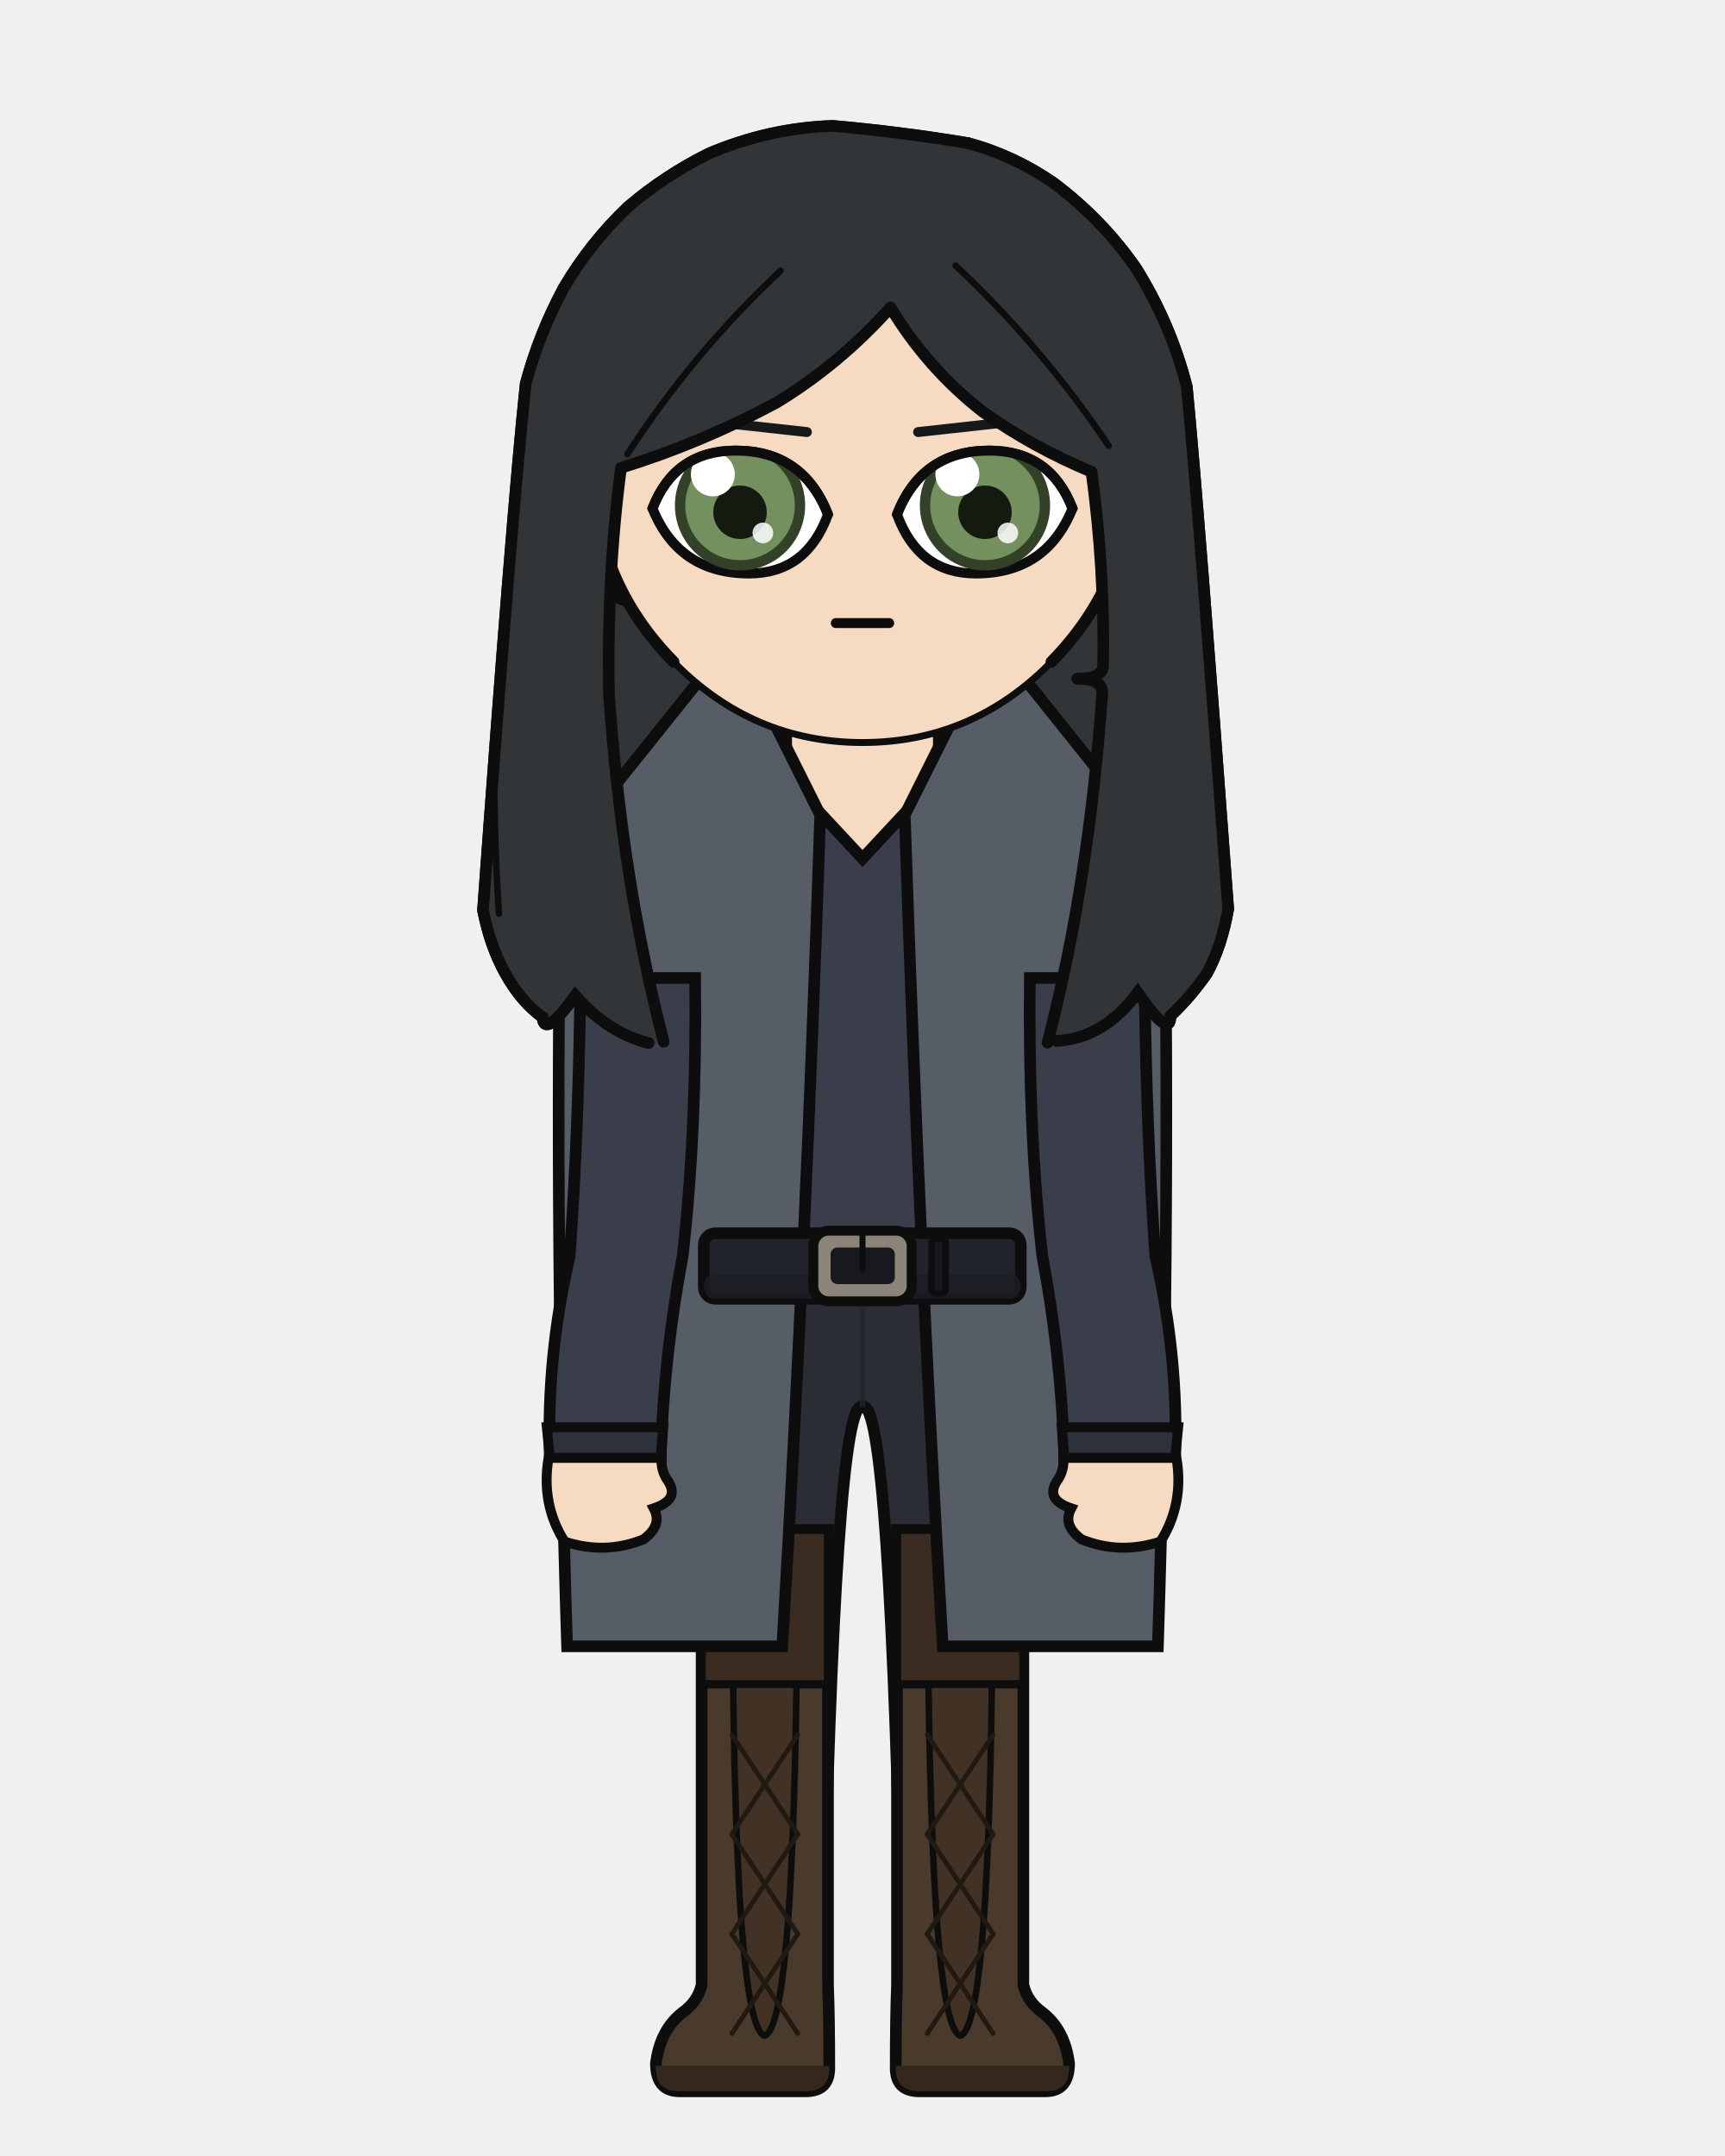
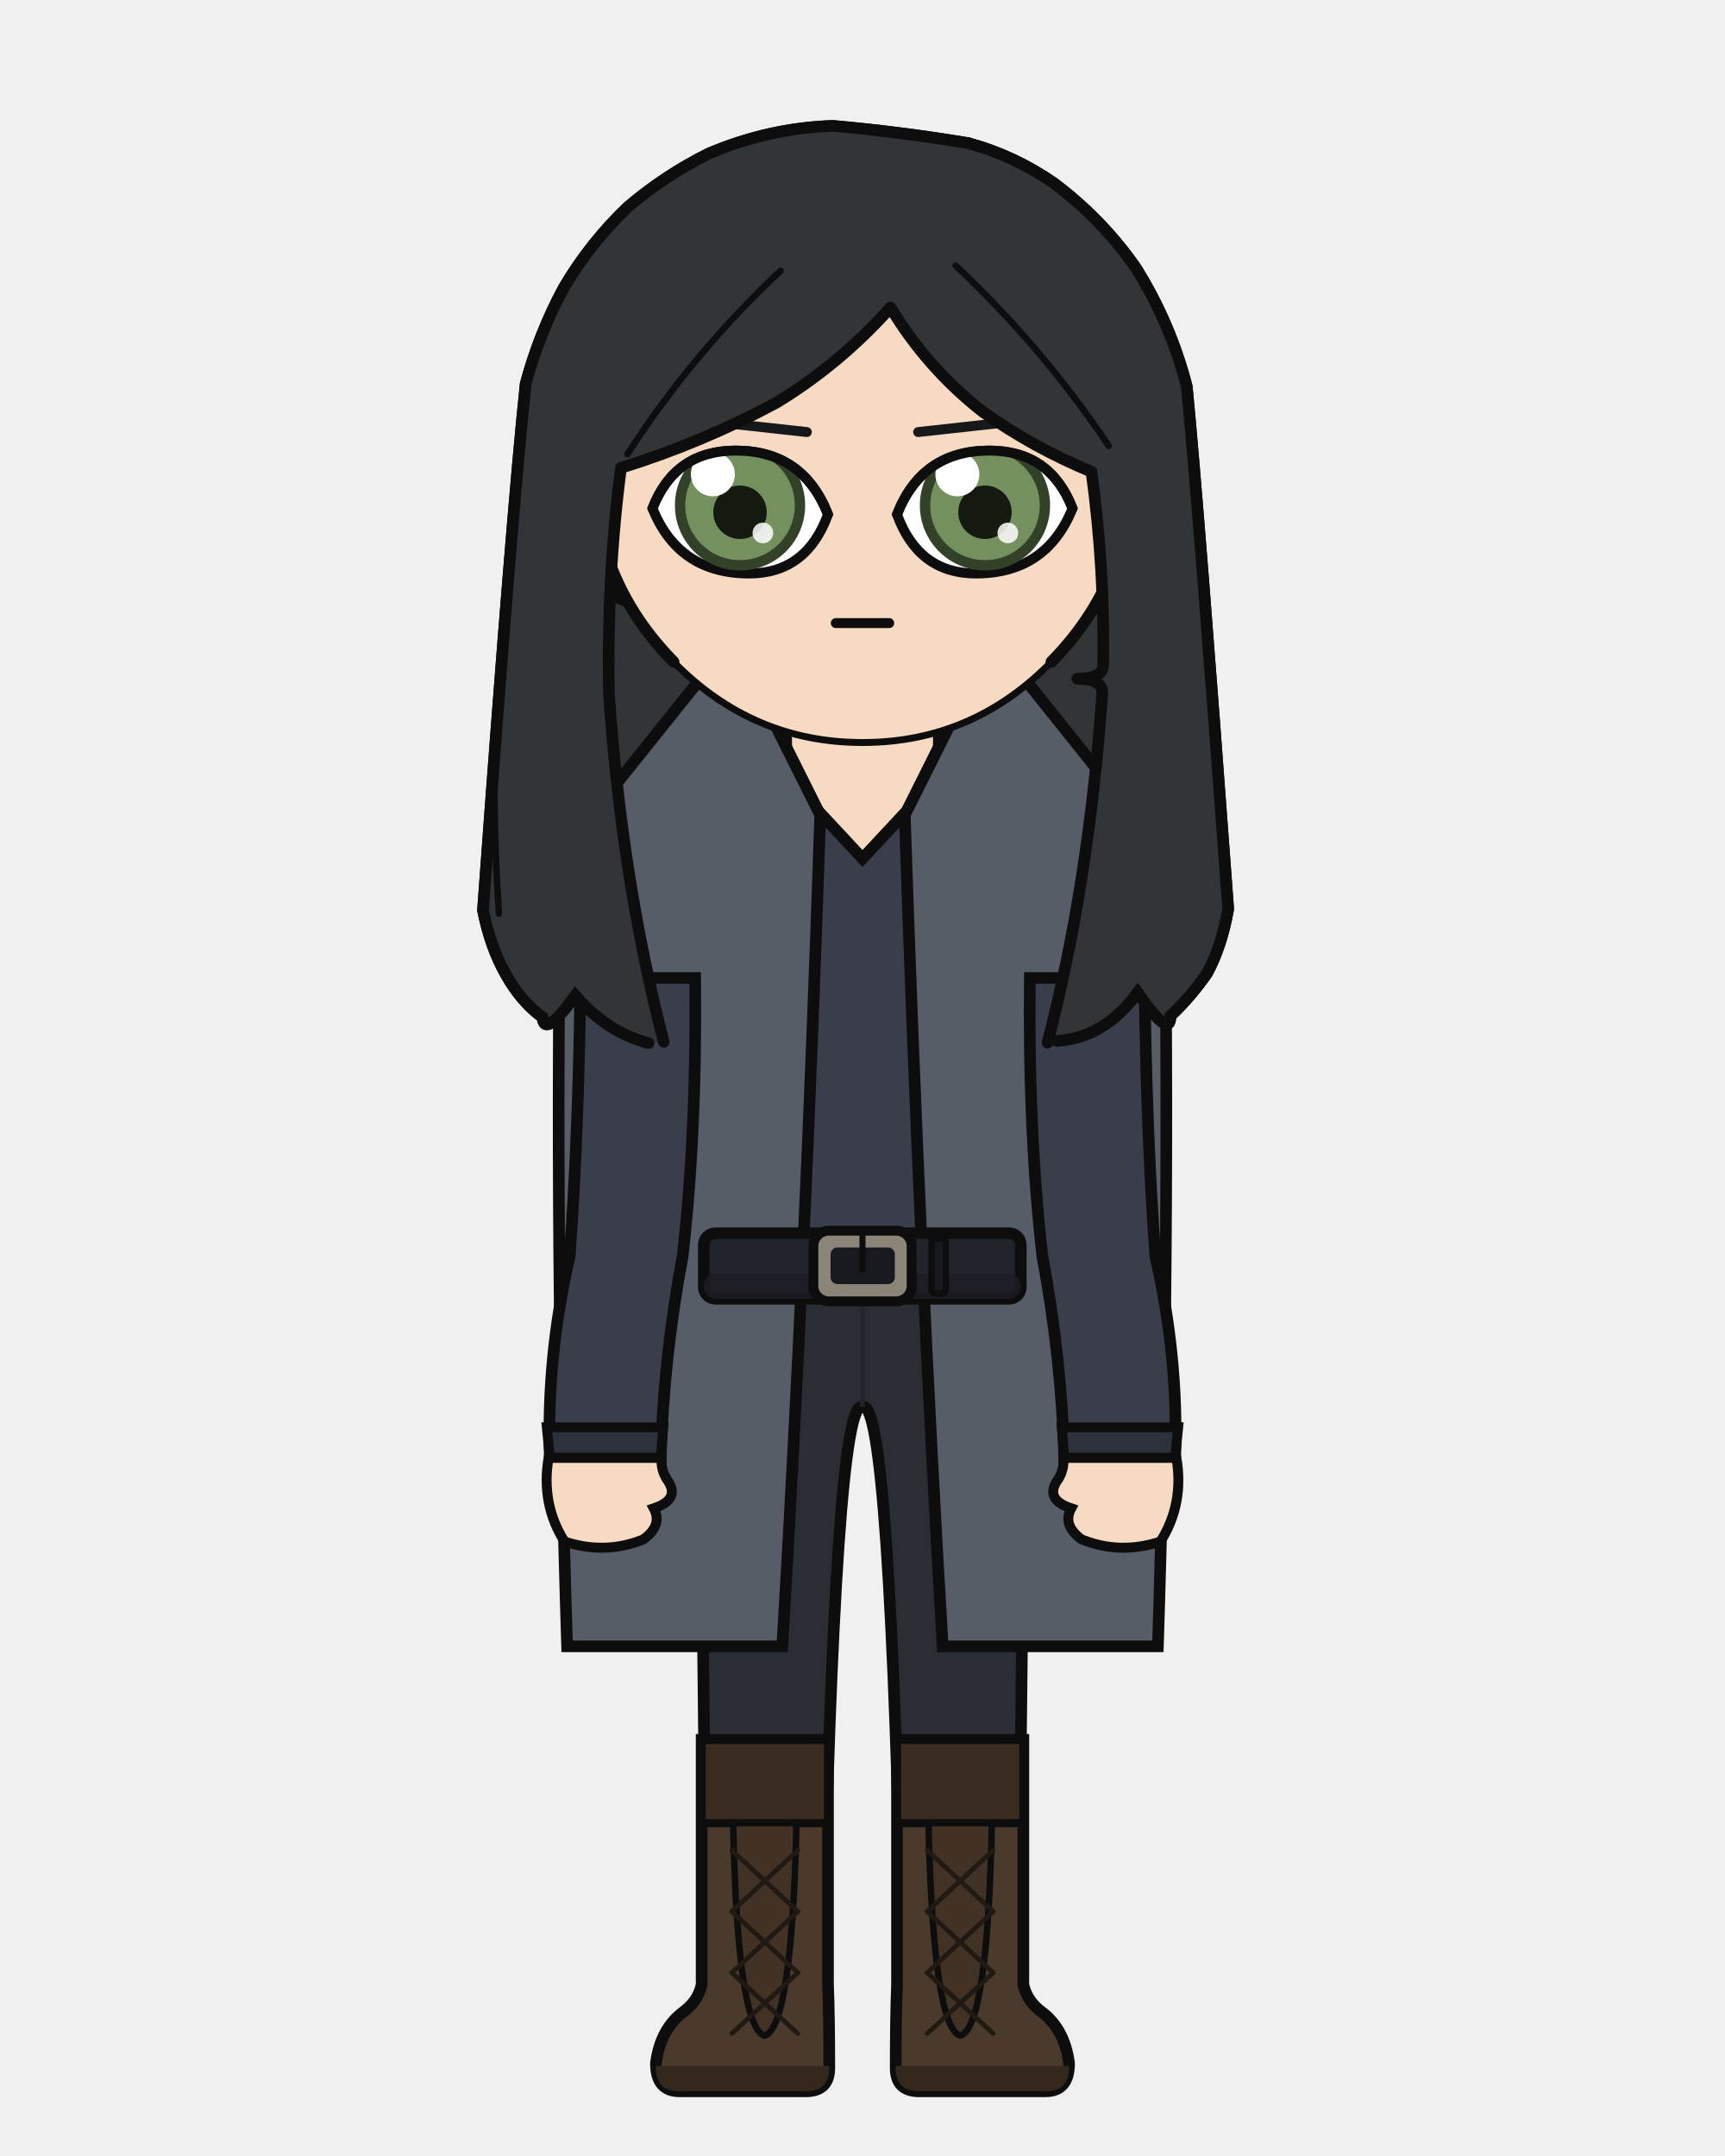
<svg xmlns="http://www.w3.org/2000/svg" width="400" height="500" viewBox="0 0 400 500">
  <defs>
    <clipPath id="hair-front">
      <path d="M 153.9 241.6 Q 144.2 204.1 141.2 160.9 Q 140.7 133.6 144.0 108.5 Q 162.7 102.7 180.0 93.4 Q 194.7 84.5 206.5 71.3 Q 215.0 85.4 227.9 95.5 Q 239.6 103.8 253.1 109.4 Q 256.2 132.0 255.8 154.5 Q 255.5 157.4 249.8 157.4 Q 255.6 157.4 255.6 160.7 Q 252.5 205.0 242.9 241.8 Q 243.9 241.6 245.0 241.4 Q 256.0 240.8 263.8 230.2 Q 271.4 241.2 271.4 235.6 Q 276.0 231.3 279.9 225.7 Q 283.3 219.4 284.8 210.8 Q 278.0 118.6 275.2 89.7 Q 271.5 75.2 263.5 62.3 Q 255.7 51.0 244.4 42.5 Q 235.2 36.1 224.5 33.2 Q 208.9 30.6 193.1 29.2 Q 178.3 29.7 164.4 35.6 Q 154.3 40.6 145.6 48.0 Q 136.8 56.4 130.7 66.8 Q 125.0 77.4 121.9 89.0 Q 118.7 119.2 112.0 211.1 Q 113.7 219.6 117.2 225.8 Q 120.8 232.3 125.8 235.9 Q 126.2 240.9 133.4 230.9 Q 140.9 239.5 150.4 241.9 Q 152.2 241.7 153.9 241.6 Z" />
    </clipPath>
  </defs>
  <path d="M 150.4 241.9 Q 140.9 239.5 133.4 230.9 Q 126.2 240.9 125.8 235.9 Q 120.8 232.3 117.2 225.8 Q 113.7 219.6 112.0 211.1 Q 118.7 119.2 121.9 89.0 Q 125.0 77.4 130.7 66.8 Q 136.8 56.4 145.6 48.0 Q 154.3 40.6 164.4 35.6 Q 178.3 29.7 193.1 29.2 Q 208.9 30.6 224.5 33.2 Q 235.2 36.1 244.4 42.5 Q 255.7 51.0 263.5 62.3 Q 271.5 75.2 275.2 89.7 Q 278.0 118.6 284.8 210.8 Q 283.3 219.4 279.9 225.7 Q 276.0 231.3 271.4 235.6 Q 271.4 241.2 263.8 230.2 Q 256.0 240.8 245.0 241.4 Q 197.7 252.0 150.4 241.9 Z" fill="#313538" />
  <path d="M 150.4 241.9 Q 140.9 239.5 133.4 230.9 Q 126.2 240.9 125.8 235.9 Q 120.8 232.3 117.2 225.8 Q 113.7 219.6 112.0 211.1 Q 118.7 119.2 121.9 89.0 Q 125.0 77.4 130.7 66.8 Q 136.8 56.4 145.6 48.0 Q 154.3 40.6 164.4 35.6 Q 178.3 29.7 193.1 29.2 Q 208.9 30.6 224.5 33.2 Q 235.2 36.1 244.4 42.5 Q 255.7 51.0 263.5 62.3 Q 271.5 75.2 275.2 89.7 Q 278.0 118.6 284.8 210.8 Q 283.3 219.4 279.9 225.7 Q 276.0 231.3 271.4 235.6 Q 271.4 241.2 263.8 230.2 Q 256.0 240.8 245.0 241.4 Q 197.7 252.0 150.4 241.9 Z" fill="none" stroke="#0d0d0d" stroke-width="2.7" stroke-linecap="round" stroke-linejoin="round" />
  <rect x="182.3" y="162.3" width="35.5" height="37.3" rx="12.4" fill="#f6dbc2" />
  <line x1="182.3" y1="162.3" x2="182.3" y2="199.6" stroke="#0d0d0d" stroke-width="2.7" />
  <line x1="217.7" y1="162.3" x2="217.7" y2="199.6" stroke="#0d0d0d" stroke-width="2.7" />
  <path d="M 161.1 293.6 L 238.9 293.6 Q 238.9 314.4 237.3 323.4 Q 237.3 371.3 236.0 460.3 L 209.3 460.3 Q 206.4 323.4 200.0 326.3 Q 193.6 323.4 190.7 460.3 L 164.0 460.3 Q 162.7 371.3 162.7 323.4 Q 161.1 314.4 161.1 293.6 Z" fill="#2b2d34" stroke="#0d0d0d" stroke-width="2.7" stroke-linejoin="round" />
  <line x1="200.0" y1="297.5" x2="200.0" y2="326.3" stroke="#22242a" stroke-width="1.2" opacity="0.8" />
  <path d="M 162.7 298.8 Q 170.8 308.6 179.0 321.7" fill="none" stroke="#22242a" stroke-width="1.2" opacity="0.8" />
  <path d="M 237.3 298.8 Q 229.2 308.6 221.0 321.7" fill="none" stroke="#22242a" stroke-width="1.2" opacity="0.8" />
-   <path d="M 192.0 354.8 L 192.0 460.3 Q 192.3 467.7 192.3 479.6 Q 192.3 485.0 186.8 485.0 L 157.6 485.0 Q 152.1 485.0 152.1 478.5 Q 153.1 470.7 158.3 466.7 Q 161.8 464.2 162.7 460.3 L 162.7 354.8 Z" fill="#4a3a2c" stroke="#0d0d0d" stroke-width="2.7" />
+   <path d="M 192.0 403.5 L 192.0 460.3 Q 192.3 467.7 192.3 479.6 Q 192.3 485.0 186.8 485.0 L 157.6 485.0 Q 152.1 485.0 152.1 478.5 Q 153.1 470.7 158.3 466.7 Q 161.8 464.2 162.7 460.3 L 162.7 403.5 Z" fill="#4a3a2c" stroke="#0d0d0d" stroke-width="2.7" />
  <path d="M 192.3 479.1 L 152.1 479.1 L 152.1 479.6 Q 152.1 485.0 157.6 485.0 L 186.8 485.0 Q 192.3 485.0 192.3 479.6 Z" fill="#34281d" />
-   <rect x="162.7" y="354.8" width="29.3" height="35.8" fill="#3a2c20" stroke="#0d0d0d" stroke-width="1.9" />
-   <path d="M 170.0 390.7 L 184.7 390.7 Q 183.6 470.2 177.3 472.1 Q 171.0 470.2 170.0 390.7 Z" fill="#413225" stroke="#0d0d0d" stroke-width="1.5" />
-   <line x1="185.0" y1="402.3" x2="169.7" y2="425.4" stroke="#211a13" stroke-width="1.1" stroke-linecap="round" />
-   <line x1="169.7" y1="402.3" x2="185.0" y2="425.4" stroke="#211a13" stroke-width="1.1" stroke-linecap="round" />
-   <line x1="185.0" y1="425.4" x2="169.7" y2="448.5" stroke="#211a13" stroke-width="1.1" stroke-linecap="round" />
-   <line x1="169.7" y1="425.4" x2="185.0" y2="448.5" stroke="#211a13" stroke-width="1.1" stroke-linecap="round" />
-   <line x1="185.0" y1="448.5" x2="169.7" y2="471.6" stroke="#211a13" stroke-width="1.1" stroke-linecap="round" />
-   <line x1="169.7" y1="448.5" x2="185.0" y2="471.6" stroke="#211a13" stroke-width="1.1" stroke-linecap="round" />
-   <path d="M 208.0 354.8 L 208.0 460.3 Q 207.7 467.7 207.7 479.6 Q 207.7 485.0 213.2 485.0 L 242.4 485.0 Q 247.9 485.0 247.9 478.5 Q 246.9 470.7 241.7 466.7 Q 238.2 464.2 237.3 460.3 L 237.3 354.8 Z" fill="#4a3a2c" stroke="#0d0d0d" stroke-width="2.7" />
+   <rect x="162.7" y="403.5" width="29.3" height="19.3" fill="#3a2c20" stroke="#0d0d0d" stroke-width="1.9" />
+   <path d="M 170.0 422.8 L 184.7 422.8 Q 183.6 470.2 177.3 472.1 Q 171.0 470.2 170.0 422.8 Z" fill="#413225" stroke="#0d0d0d" stroke-width="1.5" />
+   <line x1="185.0" y1="429.1" x2="169.7" y2="443.3" stroke="#211a13" stroke-width="1.1" stroke-linecap="round" />
+   <line x1="169.7" y1="429.1" x2="185.0" y2="443.3" stroke="#211a13" stroke-width="1.1" stroke-linecap="round" />
+   <line x1="185.0" y1="443.3" x2="169.7" y2="457.5" stroke="#211a13" stroke-width="1.1" stroke-linecap="round" />
+   <line x1="169.7" y1="443.3" x2="185.0" y2="457.5" stroke="#211a13" stroke-width="1.1" stroke-linecap="round" />
+   <line x1="185.0" y1="457.5" x2="169.7" y2="471.6" stroke="#211a13" stroke-width="1.1" stroke-linecap="round" />
+   <line x1="169.7" y1="457.5" x2="185.0" y2="471.6" stroke="#211a13" stroke-width="1.1" stroke-linecap="round" />
+   <path d="M 208.0 403.5 L 208.0 460.3 Q 207.7 467.7 207.7 479.6 Q 207.7 485.0 213.2 485.0 L 242.4 485.0 Q 247.9 485.0 247.9 478.5 Q 246.9 470.7 241.7 466.7 Q 238.2 464.2 237.3 460.3 L 237.3 403.5 Z" fill="#4a3a2c" stroke="#0d0d0d" stroke-width="2.7" />
  <path d="M 207.7 479.1 L 247.9 479.1 L 247.9 479.6 Q 247.9 485.0 242.4 485.0 L 213.2 485.0 Q 207.7 485.0 207.7 479.6 Z" fill="#34281d" />
-   <rect x="208.0" y="354.8" width="29.3" height="35.8" fill="#3a2c20" stroke="#0d0d0d" stroke-width="1.9" />
-   <path d="M 215.3 390.7 L 230.0 390.7 Q 229.0 470.2 222.7 472.1 Q 216.4 470.2 215.3 390.7 Z" fill="#413225" stroke="#0d0d0d" stroke-width="1.5" />
-   <line x1="230.3" y1="402.3" x2="215.0" y2="425.4" stroke="#211a13" stroke-width="1.1" stroke-linecap="round" />
-   <line x1="215.0" y1="402.3" x2="230.3" y2="425.4" stroke="#211a13" stroke-width="1.1" stroke-linecap="round" />
-   <line x1="230.3" y1="425.4" x2="215.0" y2="448.5" stroke="#211a13" stroke-width="1.1" stroke-linecap="round" />
-   <line x1="215.0" y1="425.4" x2="230.3" y2="448.5" stroke="#211a13" stroke-width="1.1" stroke-linecap="round" />
-   <line x1="230.3" y1="448.5" x2="215.0" y2="471.6" stroke="#211a13" stroke-width="1.1" stroke-linecap="round" />
-   <line x1="215.0" y1="448.5" x2="230.3" y2="471.6" stroke="#211a13" stroke-width="1.1" stroke-linecap="round" />
+   <rect x="208.0" y="403.5" width="29.3" height="19.3" fill="#3a2c20" stroke="#0d0d0d" stroke-width="1.9" />
+   <path d="M 215.3 422.8 L 230.0 422.8 Q 229.0 470.2 222.7 472.1 Q 216.4 470.2 215.3 422.8 Z" fill="#413225" stroke="#0d0d0d" stroke-width="1.5" />
+   <line x1="230.3" y1="429.1" x2="215.0" y2="443.3" stroke="#211a13" stroke-width="1.1" stroke-linecap="round" />
+   <line x1="215.0" y1="429.1" x2="230.3" y2="443.3" stroke="#211a13" stroke-width="1.1" stroke-linecap="round" />
+   <line x1="230.3" y1="443.3" x2="215.0" y2="457.5" stroke="#211a13" stroke-width="1.1" stroke-linecap="round" />
+   <line x1="215.0" y1="443.3" x2="230.3" y2="457.5" stroke="#211a13" stroke-width="1.1" stroke-linecap="round" />
+   <line x1="230.3" y1="457.5" x2="215.0" y2="471.6" stroke="#211a13" stroke-width="1.1" stroke-linecap="round" />
+   <line x1="215.0" y1="457.5" x2="230.3" y2="471.6" stroke="#211a13" stroke-width="1.1" stroke-linecap="round" />
  <path d="M 176.6 176.3 Q 165.8 196.6 131.6 206.8 Q 131.6 226.8 161.1 226.8 Q 161.1 262.3 164.3 291.3 Q 164.0 292.5 164.0 293.6 L 236.0 293.6 Q 236.0 292.5 235.7 291.3 Q 238.9 262.3 238.9 226.8 Q 268.4 226.8 268.4 206.8 Q 242.4 188.1 223.4 176.3 L 217.7 176.3 L 217.7 180.1 L 200.0 199.1 L 182.3 180.1 L 182.3 176.3 Z" fill="#3a3e4a" stroke="#0d0d0d" stroke-width="2.7" />
  <path d="M 190.2 189.0 L 169.8 148.2 L 130.0 197.9 Q 128.6 291.3 131.5 381.8 L 181.4 381.8 Q 186.8 291.3 190.2 189.0 Z" fill="#575d67" stroke="#0d0d0d" stroke-width="2.7" />
  <path d="M 209.8 189.0 L 230.2 148.2 L 270.0 197.9 Q 271.4 291.3 268.5 381.8 L 218.6 381.8 Q 213.2 291.3 209.8 189.0 Z" fill="#575d67" stroke="#0d0d0d" stroke-width="2.7" />
  <rect x="163.2" y="286.0" width="73.5" height="15.2" rx="2.7" fill="#22242c" stroke="#0d0d0d" stroke-width="2.7" />
  <rect x="163.2" y="295.4" width="73.5" height="5.8" rx="2.7" fill="#1b1c23" opacity="0.8" />
  <rect x="188.6" y="285.4" width="22.8" height="16.4" rx="3.6" fill="#8a8578" stroke="#0d0d0d" stroke-width="2.3" />
  <rect x="192.6" y="289.3" width="14.9" height="8.5" rx="1.6" fill="#17191f" />
  <line x1="200.0" y1="285.4" x2="200.0" y2="294.4" stroke="#0d0d0d" stroke-width="1.4" stroke-linecap="round" />
  <rect x="216.0" y="287.2" width="3.3" height="12.8" rx="1.0" fill="#17191f" stroke="#0d0d0d" stroke-width="1.5" />
  <path d="M 161.2 226.8 L 134.6 226.8 Q 134.2 262.3 132.1 291.3 Q 126.7 314.7 127.5 338.1 L 153.2 338.1 Q 153.9 314.7 158.3 291.3 Q 161.6 262.3 161.2 226.8 Z" fill="#3a3e4a" stroke="#0d0d0d" stroke-width="2.7" />
  <path d="M 126.8 331.0 L 153.8 331.0 L 153.2 338.1 L 127.5 338.1 Z" fill="#2d313b" stroke="#0d0d0d" stroke-width="2.3" />
  <path d="M 127.2 338.1 Q 125.4 348.8 130.9 357.5 Q 140.3 360.6 149.2 357.0 Q 153.7 353.7 151.6 349.8 Q 157.6 347.8 155.0 343.6 Q 153.2 341.2 153.4 338.1 Z" fill="#f6dbc2" stroke="#0d0d0d" stroke-width="2.3" />
  <path d="M 238.8 226.8 L 265.4 226.8 Q 265.8 262.3 267.9 291.3 Q 273.3 314.7 272.5 338.1 L 246.8 338.1 Q 246.1 314.7 241.7 291.3 Q 238.4 262.3 238.8 226.8 Z" fill="#3a3e4a" stroke="#0d0d0d" stroke-width="2.7" />
  <path d="M 246.2 331.0 L 273.2 331.0 L 272.5 338.1 L 246.8 338.1 Z" fill="#2d313b" stroke="#0d0d0d" stroke-width="2.3" />
  <path d="M 272.8 338.1 Q 274.6 348.8 269.1 357.5 Q 259.7 360.6 250.8 357.0 Q 246.3 353.7 248.4 349.8 Q 242.4 347.8 245.0 343.6 Q 246.8 341.2 246.6 338.1 Z" fill="#f6dbc2" stroke="#0d0d0d" stroke-width="2.3" />
  <path d="M 137.4 110.4 Q 133.8 110.6 131.5 114.3 Q 129.5 118.3 130.8 124.9 Q 132.8 129.6 135.6 133.1 Q 141.1 138.4 145.8 139.5 Z" fill="#f6dbc2" />
  <path d="M 137.4 110.4 Q 133.8 110.6 131.5 114.3 Q 129.5 118.3 130.8 124.9 Q 132.8 129.6 135.6 133.1 Q 141.1 138.4 145.8 139.5" fill="none" stroke="#0d0d0d" stroke-width="2.7" stroke-linecap="round" />
  <path d="M 132.7 122.1 Q 132.0 118.9 132.5 117.8 Q 133.2 117.0 134.4 117.9 Q 135.8 120.2 137.3 122.8 Q 135.8 122.9 137.1 128.3 Q 139.0 131.7 140.3 131.7" fill="none" stroke="#0d0d0d" stroke-width="1.5" stroke-linecap="round" />
  <path d="M 262.6 110.4 Q 266.2 110.6 268.5 114.3 Q 270.5 118.3 269.2 124.9 Q 267.2 129.6 264.4 133.1 Q 258.9 138.4 254.2 139.5 Z" fill="#f6dbc2" />
  <path d="M 262.6 110.4 Q 266.2 110.6 268.5 114.3 Q 270.5 118.3 269.2 124.9 Q 267.2 129.6 264.4 133.1 Q 258.9 138.4 254.2 139.5" fill="none" stroke="#0d0d0d" stroke-width="2.7" stroke-linecap="round" />
  <path d="M 267.3 122.1 Q 268.0 118.9 267.5 117.8 Q 266.8 117.0 265.6 117.9 Q 264.2 120.2 262.7 122.8 Q 264.2 122.9 262.9 128.3 Q 261.0 131.7 259.7 131.7" fill="none" stroke="#0d0d0d" stroke-width="1.5" stroke-linecap="round" />
  <path d="M 200.0 45.1 Q 226.0 45.1 244.4 63.6 Q 262.8 82.2 262.6 108.5 Q 262.2 134.8 243.8 153.5 Q 225.5 172.2 200.0 172.2 Q 174.5 172.2 156.2 153.5 Q 137.8 134.8 137.4 108.5 Q 137.2 82.2 155.6 63.6 Q 174.0 45.1 200.0 45.1 Z" fill="#f6dbc2" />
  <path d="M 156.2 153.5 Q 137.8 134.8 137.4 108.5 Q 137.2 82.2 155.6 63.6 Q 174.0 45.1 200.0 45.1 Q 226.0 45.1 244.4 63.6 Q 262.8 82.2 262.6 108.5 Q 262.2 134.8 243.8 153.5" fill="none" stroke="#0d0d0d" stroke-width="2.7" stroke-linecap="round" />
  <path d="M 243.8 153.5 Q 225.5 172.2 200.0 172.2 Q 174.5 172.2 156.2 153.5" fill="none" stroke="#0d0d0d" stroke-width="1.6" stroke-linecap="round" />
  <line x1="187.1" y1="100.2" x2="156.2" y2="96.8" stroke="#161819" stroke-width="2.3" stroke-linecap="round" />
  <defs>
    <clipPath id="eye-l">
      <path d="M 192.0 119.3 Q 186.2 104.5 170.6 104.5 Q 156.5 104.5 151.3 117.9 Q 157.4 133.0 173.7 133.0 Q 187.0 133.0 192.0 119.3 Z" />
    </clipPath>
  </defs>
  <path d="M 192.0 119.3 Q 186.2 104.5 170.6 104.5 Q 156.5 104.5 151.3 117.9 Q 157.4 133.0 173.7 133.0 Q 187.0 133.0 192.0 119.3 Z" fill="white" stroke="#0d0d0d" stroke-width="2.3" />
  <g clip-path="url(#eye-l)">
    <circle cx="171.6" cy="117.2" r="15.1" fill="#334129" />
    <circle cx="171.6" cy="117.2" r="12.7" fill="#74905e" />
    <circle cx="171.6" cy="118.8" r="6.2" fill="#141a10" />
    <circle cx="165.3" cy="110.0" r="5.1" fill="white" />
    <circle cx="176.9" cy="123.6" r="2.4" fill="white" opacity="0.85" />
  </g>
  <path d="M 192.0 119.3 Q 186.2 104.5 170.6 104.5 Q 156.5 104.5 151.3 117.9" fill="none" stroke="#0d0d0d" stroke-width="2.3" stroke-linecap="round" />
  <line x1="212.9" y1="100.2" x2="243.8" y2="96.8" stroke="#161819" stroke-width="2.3" stroke-linecap="round" />
  <defs>
    <clipPath id="eye-r">
      <path d="M 208.0 119.3 Q 213.8 104.5 229.4 104.5 Q 243.5 104.5 248.7 117.9 Q 242.6 133.0 226.3 133.0 Q 213.0 133.0 208.0 119.3 Z" />
    </clipPath>
  </defs>
  <path d="M 208.0 119.3 Q 213.8 104.5 229.4 104.5 Q 243.5 104.5 248.7 117.9 Q 242.6 133.0 226.3 133.0 Q 213.0 133.0 208.0 119.3 Z" fill="white" stroke="#0d0d0d" stroke-width="2.3" />
  <g clip-path="url(#eye-r)">
    <circle cx="228.4" cy="117.2" r="15.1" fill="#334129" />
    <circle cx="228.4" cy="117.2" r="12.7" fill="#74905e" />
    <circle cx="228.4" cy="118.8" r="6.2" fill="#141a10" />
    <circle cx="222.0" cy="110.0" r="5.1" fill="white" />
    <circle cx="233.7" cy="123.6" r="2.4" fill="white" opacity="0.85" />
  </g>
  <path d="M 208.0 119.3 Q 213.8 104.5 229.4 104.5 Q 243.5 104.5 248.7 117.9" fill="none" stroke="#0d0d0d" stroke-width="2.3" stroke-linecap="round" />
  <path d="M 193.8 144.5 Q 200.0 144.5 206.2 144.5" fill="none" stroke="#0d0d0d" stroke-width="2.3" stroke-linecap="round" />
  <path d="M 153.9 241.6 Q 144.2 204.1 141.2 160.9 Q 140.7 133.6 144.0 108.5 Q 162.7 102.7 180.0 93.4 Q 194.7 84.5 206.5 71.3 Q 215.0 85.4 227.9 95.5 Q 239.6 103.8 253.1 109.4 Q 256.2 132.0 255.8 154.5 Q 255.5 157.4 249.8 157.4 Q 255.6 157.4 255.6 160.7 Q 252.5 205.0 242.9 241.8 Q 243.9 241.6 245.0 241.4 Q 256.0 240.8 263.8 230.2 Q 271.4 241.2 271.4 235.6 Q 276.0 231.3 279.9 225.7 Q 283.3 219.4 284.8 210.8 Q 278.0 118.6 275.2 89.7 Q 271.5 75.2 263.5 62.3 Q 255.7 51.0 244.4 42.5 Q 235.2 36.1 224.5 33.2 Q 208.9 30.6 193.1 29.2 Q 178.3 29.7 164.4 35.6 Q 154.3 40.6 145.6 48.0 Q 136.8 56.4 130.7 66.8 Q 125.0 77.4 121.9 89.0 Q 118.7 119.2 112.0 211.1 Q 113.7 219.6 117.2 225.8 Q 120.8 232.3 125.8 235.9 Q 126.2 240.9 133.4 230.9 Q 140.9 239.5 150.4 241.9 Q 152.2 241.7 153.9 241.6 Z" fill="#313538" />
  <path d="M 153.9 241.6 Q 144.2 204.1 141.2 160.9 Q 140.7 133.6 144.0 108.5 Q 162.7 102.7 180.0 93.4 Q 194.7 84.5 206.5 71.3 Q 215.0 85.4 227.9 95.5 Q 239.6 103.8 253.1 109.4 Q 256.2 132.0 255.8 154.5 Q 255.5 157.4 249.8 157.4 Q 255.6 157.4 255.6 160.7 Q 252.5 205.0 242.9 241.8" fill="none" stroke="#0d0d0d" stroke-width="2.7" stroke-linecap="round" stroke-linejoin="round" />
  <path d="M 245.0 241.4 Q 256.0 240.8 263.8 230.2 Q 271.4 241.2 271.4 235.6 Q 276.0 231.3 279.9 225.7 Q 283.3 219.4 284.8 210.8 Q 278.0 118.6 275.2 89.7 Q 271.5 75.2 263.5 62.3 Q 255.7 51.0 244.4 42.5 Q 235.2 36.1 224.5 33.2" fill="none" stroke="#0d0d0d" stroke-width="2.7" stroke-linecap="round" />
  <path d="M 150.4 241.9 Q 140.9 239.5 133.4 230.9 Q 126.2 240.9 125.8 235.9 Q 120.8 232.3 117.2 225.8 Q 113.7 219.6 112.0 211.1 Q 118.7 119.2 121.9 89.0 Q 125.0 77.4 130.7 66.8 Q 136.8 56.4 145.6 48.0 Q 154.3 40.6 164.4 35.6 Q 178.3 29.7 193.1 29.2 Q 208.9 30.6 224.5 33.2" fill="none" stroke="#0d0d0d" stroke-width="2.7" stroke-linecap="round" />
  <path d="M 181.0 62.8 Q 160.7 81.8 145.5 105.3" fill="none" stroke="#0d0d0d" stroke-width="1.5" stroke-linecap="round" clip-path="url(#hair-front)" />
  <path d="M 221.6 61.6 Q 241.8 80.6 257.1 103.4" fill="none" stroke="#0d0d0d" stroke-width="1.5" stroke-linecap="round" clip-path="url(#hair-front)" />
  <path d="M 118.8 116.4 Q 112.5 164.2 115.7 211.9" fill="none" stroke="#0d0d0d" stroke-width="1.5" stroke-linecap="round" clip-path="url(#hair-front)" />
  <path d="M 281.2 116.4 Q 287.5 164.2 284.3 211.9" fill="none" stroke="#0d0d0d" stroke-width="1.5" stroke-linecap="round" clip-path="url(#hair-front)" />
</svg>
